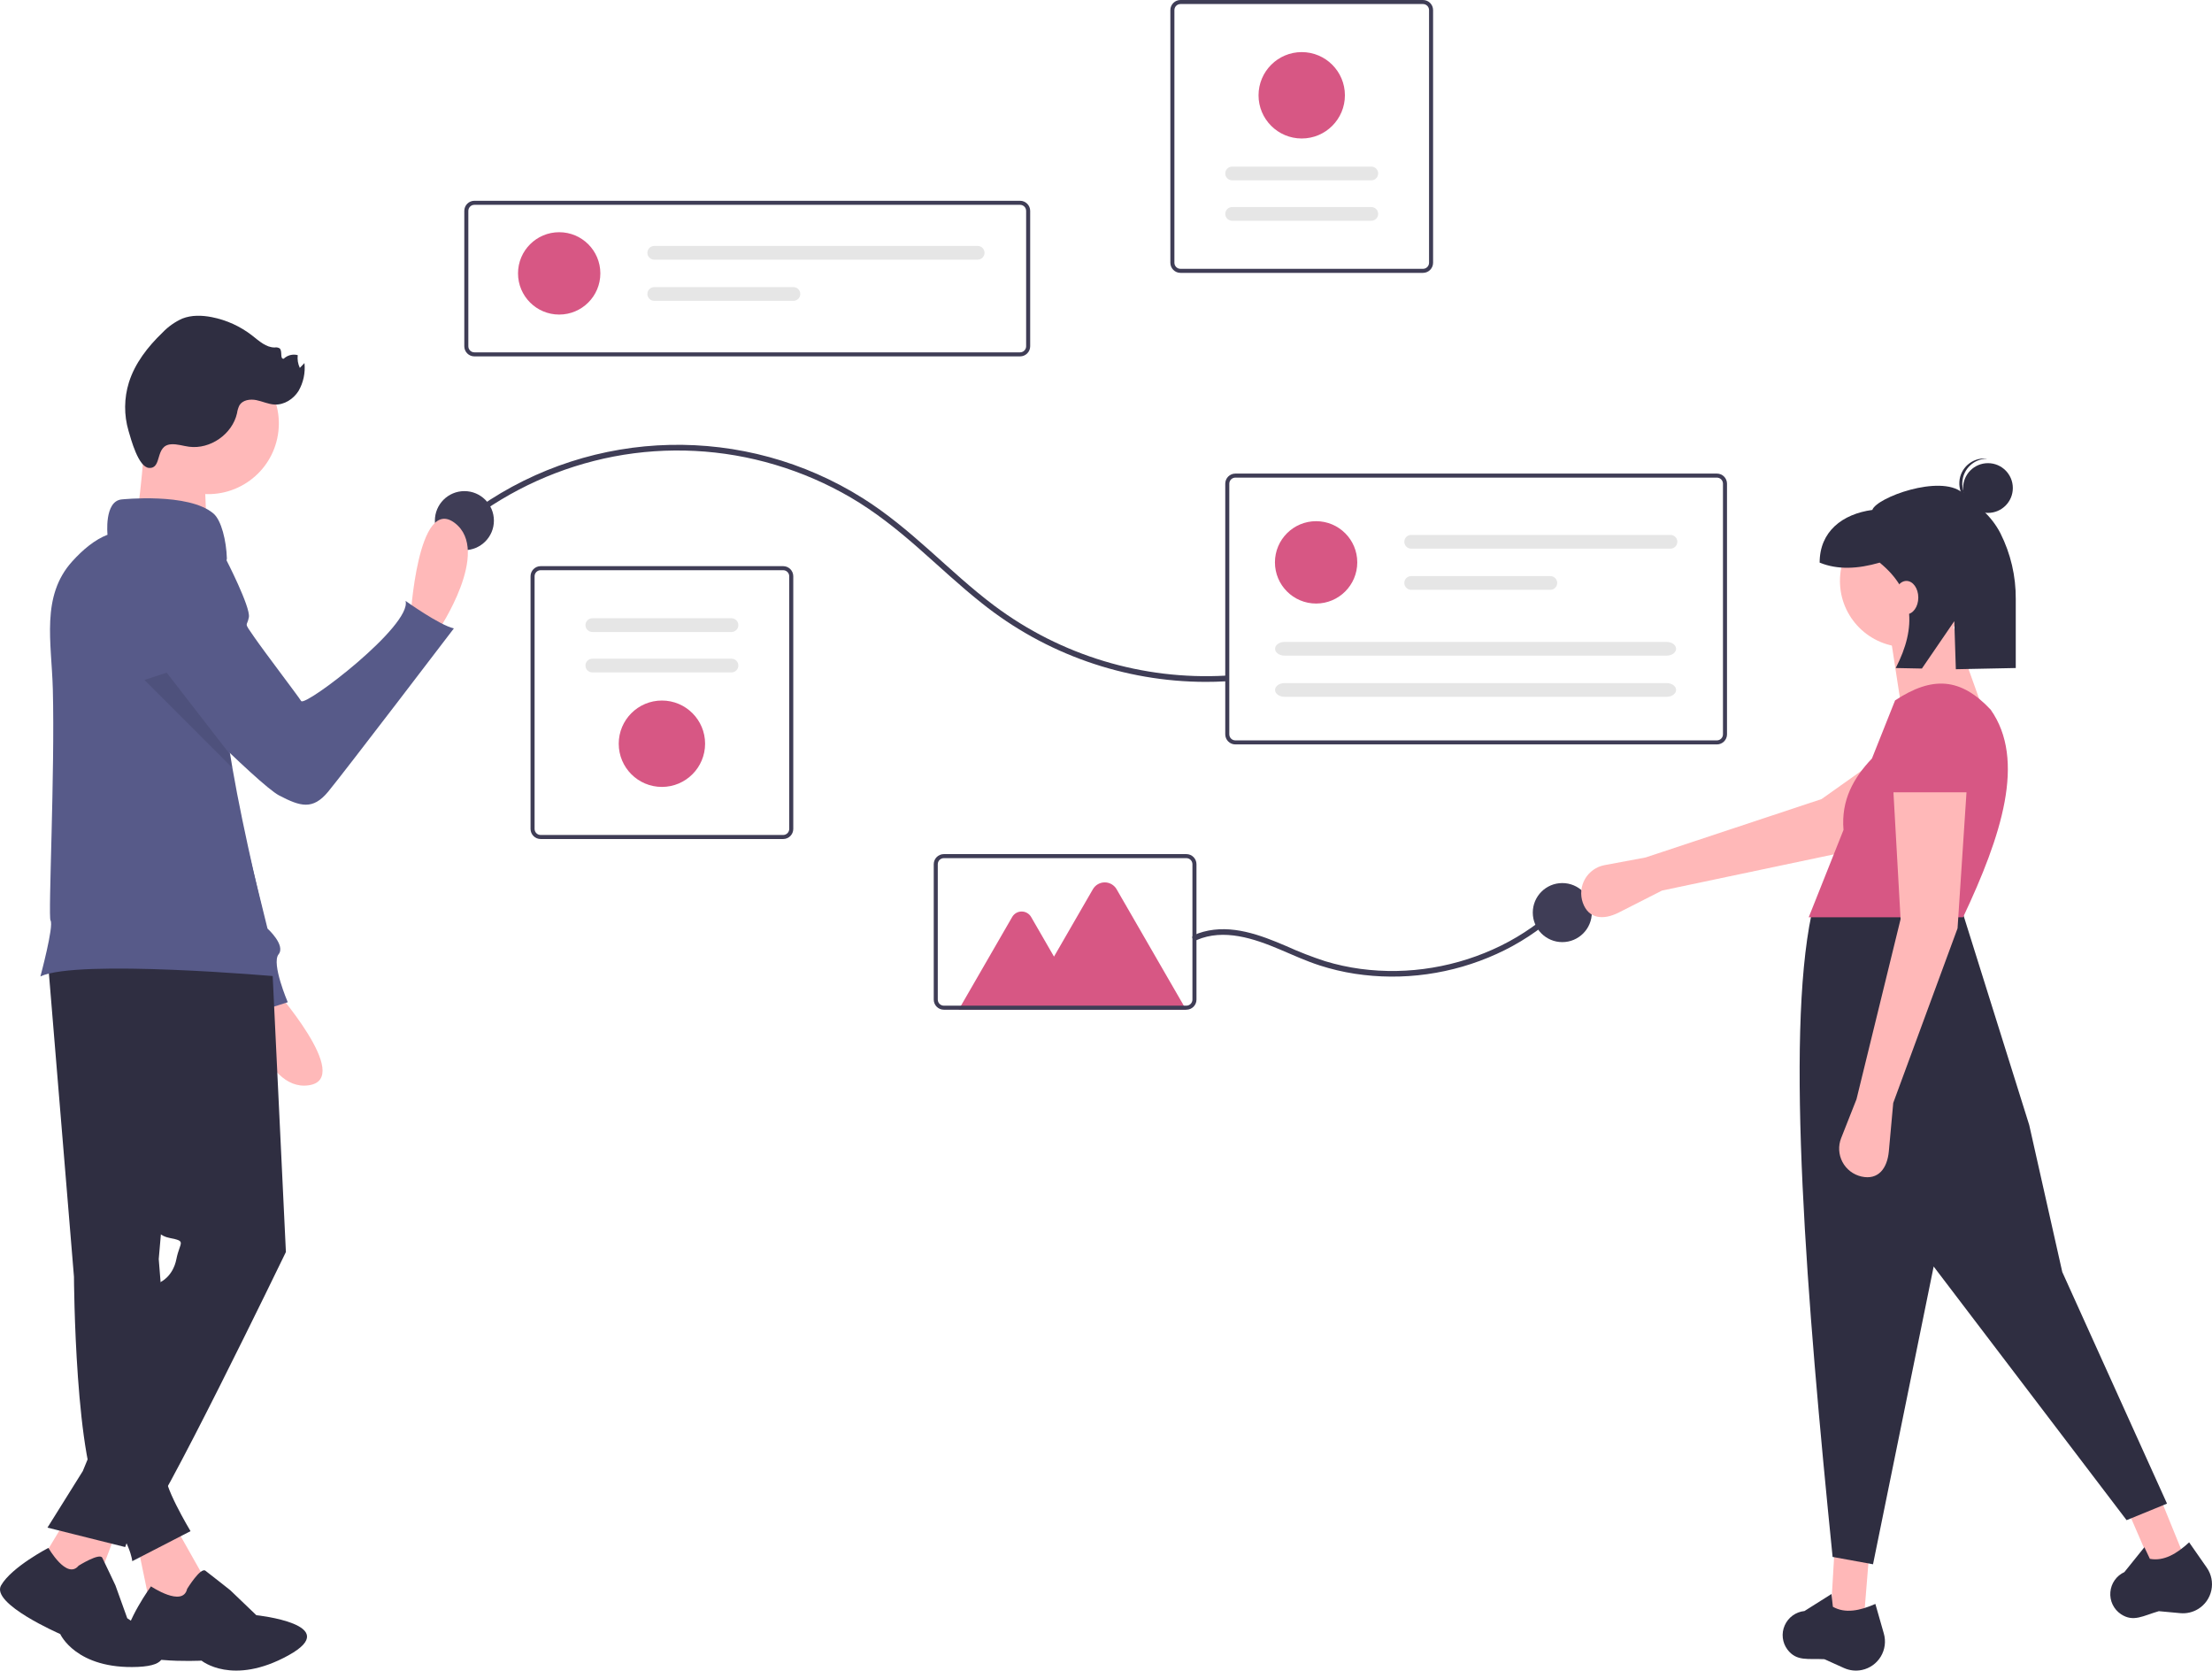
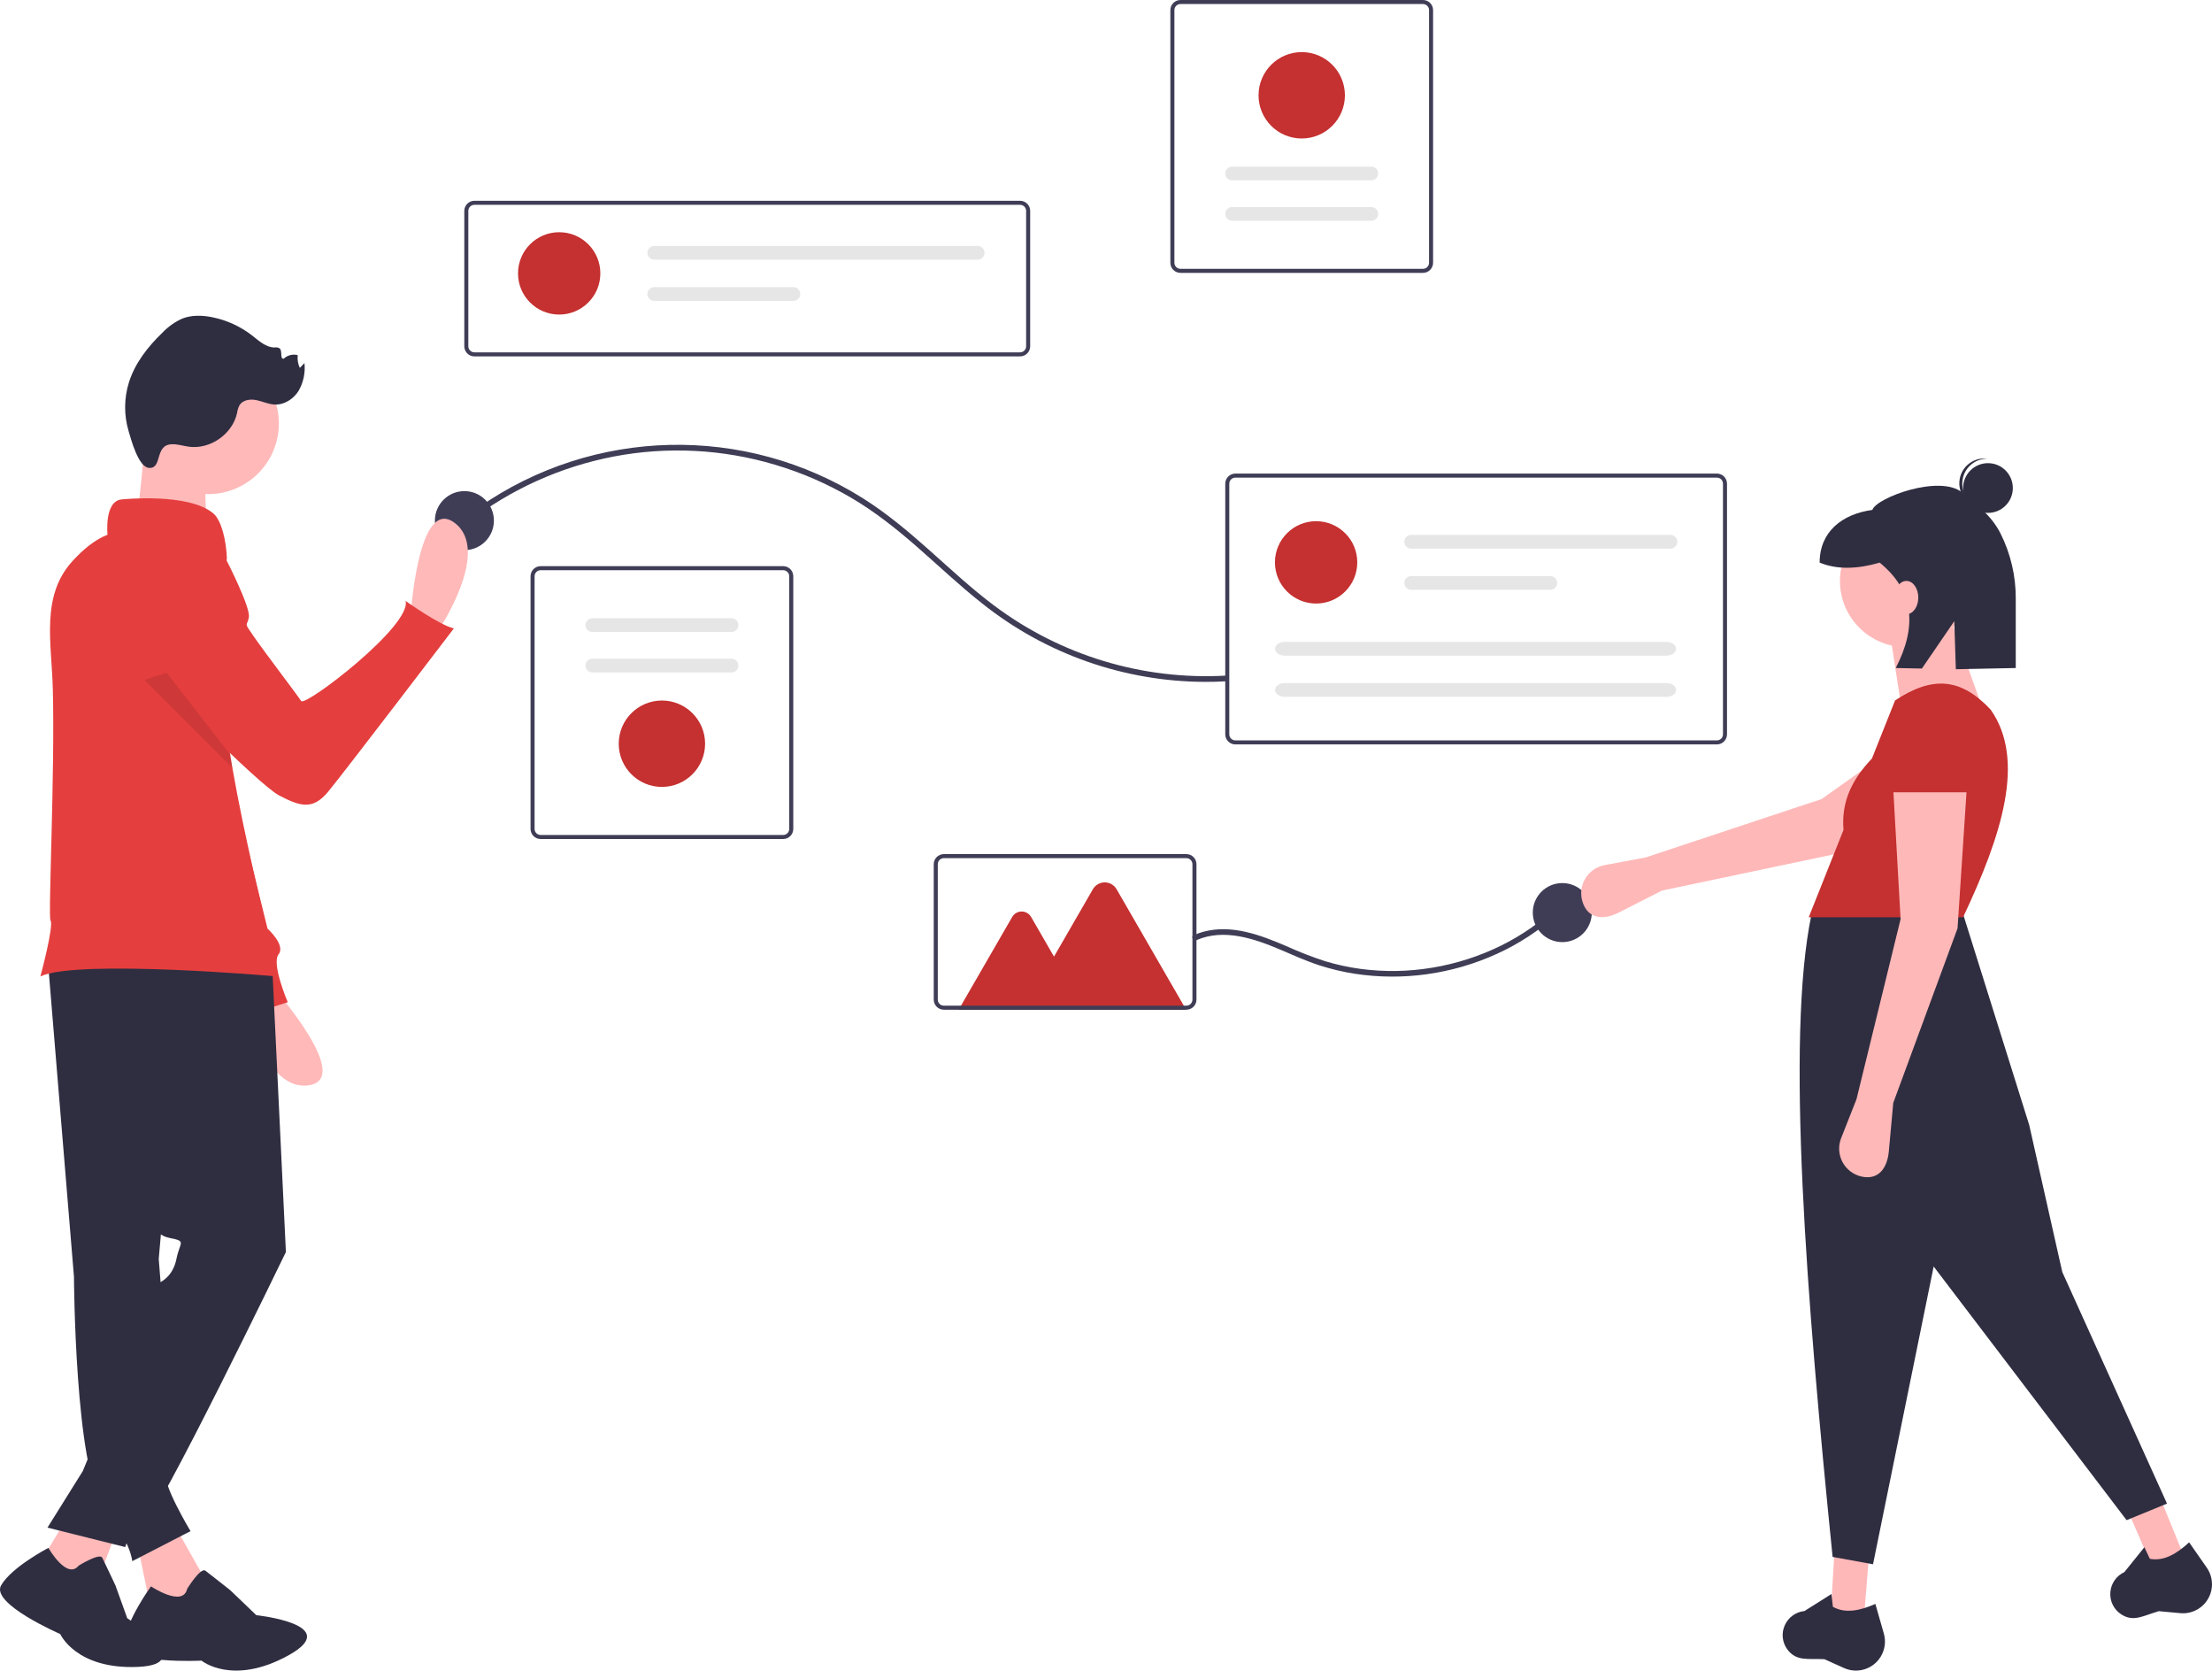
<svg xmlns="http://www.w3.org/2000/svg" id="bab7d7d3-5265-4add-b9d0-a4ec8bbdc3a5" data-name="Layer 1" width="965.825" height="729.214" viewBox="0 0 965.825 729.214">
  <path d="M562.481,240.958H324.224a4.417,4.417,0,0,1-4.412-4.412V177.444a4.417,4.417,0,0,1,4.412-4.412H562.481a4.417,4.417,0,0,1,4.412,4.412v59.101A4.417,4.417,0,0,1,562.481,240.958ZM324.224,174.797a2.65,2.65,0,0,0-2.647,2.647v59.101a2.65,2.65,0,0,0,2.647,2.647H562.481a2.65,2.65,0,0,0,2.647-2.647V177.444a2.65,2.65,0,0,0-2.647-2.647Z" transform="translate(-117.0873 -85.39315)" fill="#3f3d56" />
-   <circle cx="244.157" cy="119.334" r="17.973" fill="#d75784" />
+   <circle cx="244.157" cy="119.334" r="17.973" fill="#c53030" />
  <path d="M402.753,192.745a2.995,2.995,0,0,0,0,5.991H543.968a2.995,2.995,0,0,0,0-5.991Z" transform="translate(-117.0873 -85.39315)" fill="#e6e6e6" />
  <path d="M402.753,210.718a2.995,2.995,0,1,0,0,5.991H463.518a2.995,2.995,0,1,0,0-5.991Z" transform="translate(-117.0873 -85.39315)" fill="#e6e6e6" />
  <path d="M459.044,451.627H353.152a4.417,4.417,0,0,1-4.412-4.412V336.933a4.417,4.417,0,0,1,4.412-4.412H459.044a4.417,4.417,0,0,1,4.412,4.412V447.215A4.417,4.417,0,0,1,459.044,451.627ZM353.152,334.285a2.65,2.65,0,0,0-2.647,2.647V447.215a2.65,2.65,0,0,0,2.647,2.647H459.044a2.65,2.65,0,0,0,2.647-2.647V336.933a2.65,2.65,0,0,0-2.647-2.647Z" transform="translate(-117.0873 -85.39315)" fill="#3f3d56" />
  <path d="M375.715,355.263a2.995,2.995,0,0,0,0,5.991h60.765a2.995,2.995,0,0,0,0-5.991Z" transform="translate(-117.0873 -85.39315)" fill="#e6e6e6" />
  <path d="M375.715,372.911a2.995,2.995,0,1,0,0,5.991h60.765a2.995,2.995,0,1,0,0-5.991Z" transform="translate(-117.0873 -85.39315)" fill="#e6e6e6" />
-   <path d="M406.098,428.885A18.855,18.855,0,1,1,424.953,410.03,18.876,18.876,0,0,1,406.098,428.885Z" transform="translate(-117.0873 -85.39315)" fill="#d75784" />
+   <path d="M406.098,428.885A18.855,18.855,0,1,1,424.953,410.03,18.876,18.876,0,0,1,406.098,428.885Z" transform="translate(-117.0873 -85.39315)" fill="#c53030" />
  <path d="M632.513,85.393H738.405a4.417,4.417,0,0,1,4.412,4.412V200.088a4.417,4.417,0,0,1-4.412,4.412H632.513a4.417,4.417,0,0,1-4.412-4.412V89.805A4.417,4.417,0,0,1,632.513,85.393ZM738.405,202.735a2.65,2.65,0,0,0,2.647-2.647V89.805a2.65,2.65,0,0,0-2.647-2.647H632.513a2.65,2.65,0,0,0-2.647,2.647V200.088a2.65,2.65,0,0,0,2.647,2.647Z" transform="translate(-117.0873 -85.39315)" fill="#3f3d56" />
  <path d="M715.842,181.758a2.995,2.995,0,1,0,0-5.991H655.077a2.995,2.995,0,1,0,0,5.991Z" transform="translate(-117.0873 -85.39315)" fill="#e6e6e6" />
  <path d="M715.842,164.109a2.995,2.995,0,1,0,0-5.991H655.077a2.995,2.995,0,1,0,0,5.991Z" transform="translate(-117.0873 -85.39315)" fill="#e6e6e6" />
-   <path d="M685.459,108.135a18.855,18.855,0,1,1-18.855,18.855A18.876,18.876,0,0,1,685.459,108.135Z" transform="translate(-117.0873 -85.39315)" fill="#d75784" />
+   <path d="M685.459,108.135a18.855,18.855,0,1,1-18.855,18.855A18.876,18.876,0,0,1,685.459,108.135Z" transform="translate(-117.0873 -85.39315)" fill="#c53030" />
  <path d="M321.172,313.551a150.953,150.953,0,0,1,63.905-28.889,148.77,148.77,0,0,1,70.528,3.624,150.459,150.459,0,0,1,32.912,14.261c10.559,6.173,20.1,13.771,29.28,21.816,9.299,8.15,18.293,16.663,28.001,24.336a156.871,156.871,0,0,0,97.604,34.335q4.397.007,8.787-.242c1.587-.087,1.597-2.567,0-2.48a154.343,154.343,0,0,1-100.896-30.488c-10.062-7.524-19.249-16.126-28.628-24.463-9.093-8.082-18.43-15.944-28.746-22.437a151.858,151.858,0,0,0-167.662,3.822c-2.328,1.619-4.602,3.31-6.839,5.052-1.258.979.508,2.722,1.753,1.753Z" transform="translate(-117.0873 -85.39315)" fill="#3f3d56" />
  <circle cx="202.769" cy="227.257" r="12.886" fill="#3f3d56" />
  <circle cx="682.146" cy="398.345" r="12.886" fill="#3f3d56" />
  <path d="M866.739,410.334H656.482a4.417,4.417,0,0,1-4.412-4.412v-109.4A4.417,4.417,0,0,1,656.482,292.11h210.257a4.417,4.417,0,0,1,4.412,4.412v109.4A4.417,4.417,0,0,1,866.739,410.334ZM656.482,293.875a2.65,2.65,0,0,0-2.647,2.647v109.4a2.65,2.65,0,0,0,2.647,2.647h210.257a2.65,2.65,0,0,0,2.647-2.647v-109.4a2.65,2.65,0,0,0-2.647-2.647Z" transform="translate(-117.0873 -85.39315)" fill="#3f3d56" />
-   <circle cx="574.65" cy="245.471" r="17.973" fill="#d75784" />
+   <circle cx="574.65" cy="245.471" r="17.973" fill="#c53030" />
  <path d="M733.246,318.883a2.995,2.995,0,1,0,0,5.991H846.461a2.995,2.995,0,1,0,0-5.991Z" transform="translate(-117.0873 -85.39315)" fill="#e6e6e6" />
  <path d="M733.246,336.856a2.995,2.995,0,1,0,0,5.991h60.765a2.995,2.995,0,1,0,0-5.991Z" transform="translate(-117.0873 -85.39315)" fill="#e6e6e6" />
  <path d="M677.952,365.589c-2.279,0-4.133,1.344-4.133,2.995s1.854,2.995,4.133,2.995H844.785c2.279,0,4.133-1.344,4.133-2.995s-1.854-2.995-4.133-2.995Z" transform="translate(-117.0873 -85.39315)" fill="#e6e6e6" />
  <path d="M677.952,383.562c-2.279,0-4.133,1.344-4.133,2.995s1.854,2.995,4.133,2.995H844.785c2.279,0,4.133-1.344,4.133-2.995s-1.854-2.995-4.133-2.995Z" transform="translate(-117.0873 -85.39315)" fill="#e6e6e6" />
  <path d="M639.58,495.734c11.862-5.146,25.105-.66,36.286,4.083,5.758,2.443,11.455,5.05,17.414,6.979a99.26,99.26,0,0,0,15.353,3.638,108.498,108.498,0,0,0,31.539.193,110.124,110.124,0,0,0,30.437-8.85,102.921,102.921,0,0,0,26.342-17.223q1.497-1.352,2.936-2.767c1.142-1.119-.612-2.871-1.753-1.753a99.998,99.998,0,0,1-25.698,18.141,107.649,107.649,0,0,1-29.857,9.592,105.438,105.438,0,0,1-31.462.543,99.05,99.05,0,0,1-15.405-3.349,162.963,162.963,0,0,1-17.002-6.603c-11.285-4.846-23.823-9.592-36.223-6.25a30.212,30.212,0,0,0-4.16,1.485c-1.46.633-.199,2.77,1.251,2.141Z" transform="translate(-117.0873 -85.39315)" fill="#3f3d56" />
-   <path d="M634.998,526.146H535.661l23.377-40.491a4.774,4.774,0,0,1,8.268,0l9.986,17.297L594.274,473.541a5.977,5.977,0,0,1,10.352,0Z" transform="translate(-117.0873 -85.39315)" fill="#d75784" />
+   <path d="M634.998,526.146H535.661l23.377-40.491a4.774,4.774,0,0,1,8.268,0l9.986,17.297L594.274,473.541a5.977,5.977,0,0,1,10.352,0Z" transform="translate(-117.0873 -85.39315)" fill="#c53030" />
  <path d="M635.091,526.135H529.199a4.417,4.417,0,0,1-4.412-4.412V462.621a4.417,4.417,0,0,1,4.412-4.412H635.091a4.417,4.417,0,0,1,4.412,4.412v59.101A4.417,4.417,0,0,1,635.091,526.135ZM529.199,459.974a2.65,2.65,0,0,0-2.647,2.647v59.101a2.65,2.65,0,0,0,2.647,2.647H635.091a2.65,2.65,0,0,0,2.647-2.647V462.621a2.65,2.65,0,0,0-2.647-2.647Z" transform="translate(-117.0873 -85.39315)" fill="#3f3d56" />
  <path d="M842.785,474.12l-18.875,9.585c-6.737,3.421-13.239,2.836-15.728-4.297v0A12.481,12.481,0,0,1,817.675,463.025l17.939-3.349,76.829-25.49,46.54-33.001,17.061,27.181L922.268,457.384Z" transform="translate(-117.0873 -85.39315)" fill="#ffb8b8" />
  <polygon points="813.808 706.872 799.366 704.465 800.971 677.187 816.215 677.187 813.808 706.872" fill="#ffb8b8" />
  <polygon points="953.968 680.229 939.992 684.589 929.131 659.516 942.738 652.646 953.968 680.229" fill="#ffb8b8" />
  <path d="M1063.272,741.721l-17.65,7.221L961.382,638.225,934.906,768.196l-17.65-3.209C905.934,652.935,896.701,538.643,908.03,484.587l65.386-2.808,29.685,94.67,14.441,64.183Z" transform="translate(-117.0873 -85.39315)" fill="#2f2e41" />
  <path d="M930.1,814.326h0a12.672,12.672,0,0,1-7.855-.835l-8.579-3.86c-7.193-.369-12.091,1.063-16.096-4.163a10.496,10.496,0,0,1-1.225-10.582h0a10.569,10.569,0,0,1,8.631-6.28l11.783-7.425.618,5.566c5.385,3.051,11.779,1.733,18.554-1.237l3.698,12.944A12.672,12.672,0,0,1,930.1,814.326Z" transform="translate(-117.0873 -85.39315)" fill="#2f2e41" />
  <path d="M1076.774,787.774h0a12.672,12.672,0,0,1-7.701,1.761l-9.367-.865c-6.923,1.987-11.091,4.932-16.576,1.29a10.496,10.496,0,0,1-4.595-9.61h0a10.569,10.569,0,0,1,6.124-8.743l8.733-10.849,2.392,5.064c6.084,1.137,11.704-2.186,17.147-7.195l7.701,11.041A12.672,12.672,0,0,1,1076.774,787.774Z" transform="translate(-117.0873 -85.39315)" fill="#2f2e41" />
  <circle cx="832.26" cy="253.579" r="28.882" fill="#ffb8b8" />
  <polygon points="867.561 314.553 829.853 306.53 825.04 275.241 851.515 269.625 867.561 314.553" fill="#ffb8b8" />
-   <path d="M974.218,485.791H906.826L922.017,447.653c-1.104-13.123,4.458-22.775,12.418-31.178l10.099-25.355c16.317-10.739,28.619-9.937,41.719,4.011C1001.784,417.123,991.034,450.18,974.218,485.791Z" transform="translate(-117.0873 -85.39315)" fill="#d75784" />
+   <path d="M974.218,485.791H906.826L922.017,447.653c-1.104-13.123,4.458-22.775,12.418-31.178l10.099-25.355c16.317-10.739,28.619-9.937,41.719,4.011C1001.784,417.123,991.034,450.18,974.218,485.791Z" transform="translate(-117.0873 -85.39315)" fill="#c53030" />
  <path d="M943.732,566.822l-1.917,21.082c-.684,7.525-4.636,12.721-12.001,11.037h0a12.481,12.481,0,0,1-8.828-16.75l6.7-16.974L946.941,486.593l-3.209-56.962h32.092l-4.011,60.974Z" transform="translate(-117.0873 -85.39315)" fill="#ffb8b8" />
-   <path d="M978.23,431.235H941.325l2.587-24.075a16.701,16.701,0,0,1,15.853-15.999h0a16.701,16.701,0,0,1,17.522,16.026Z" transform="translate(-117.0873 -85.39315)" fill="#d75784" />
+   <path d="M978.23,431.235H941.325l2.587-24.075a16.701,16.701,0,0,1,15.853-15.999h0a16.701,16.701,0,0,1,17.522,16.026Z" transform="translate(-117.0873 -85.39315)" fill="#c53030" />
  <circle cx="868.006" cy="213.025" r="10.856" fill="#2f2e41" />
  <path d="M973.907,295.761a10.848,10.848,0,0,1,10.851-10.147c-.224-.028-.446-.063-.675-.078a10.856,10.856,0,0,0-1.393,21.667c.229.015.453.009.679.009A10.848,10.848,0,0,1,973.907,295.761Z" transform="translate(-117.0873 -85.39315)" fill="#2f2e41" />
  <path d="M973.846,300.396c-9.682-8.032-37.452,2.176-39.244,7.576-13.093,1.784-23.005,9.423-23.005,23.005v0c7.784,3.189,16.637,2.796,26.207,0,15.255,12.432,16.301,28.06,7.023,46.011l11.414.228,14.148-20.678.677,20.974,26.163-.525V346.932a62.841,62.841,0,0,0-6.71-28.79C986.441,310.221,980.114,305.596,973.846,300.396Z" transform="translate(-117.0873 -85.39315)" fill="#2f2e41" />
  <ellipse cx="832.396" cy="260.84" rx="5.191" ry="7.268" fill="#ffb8b8" />
  <path d="M296.282,355.456s3.125-54.09,19.348-41.8-7.085,46.816-7.085,46.816Z" transform="translate(-117.0873 -85.39315)" fill="#ffb9b9" />
  <path d="M235.923,515.9s36.038,40.457,15.875,43.238-28.094-38.114-28.094-38.114Z" transform="translate(-117.0873 -85.39315)" fill="#ffb9b9" />
-   <path d="M188.897,324.395h0A23.734,23.734,0,0,1,206.36,344.045l11.463,81.591,16.07,65.084s8.035,7.232,4.821,11.249,4.018,20.891,4.018,20.891l-20.088,6.428s-2.411-16.874-6.428-17.677c-3.531-.706-43.055-106.289-52.581-131.867-1.314-3.527-2.057-5.533-2.057-5.533S163.185,320.378,188.897,324.395Z" transform="translate(-117.0873 -85.39315)" fill="#575a89" />
+   <path d="M188.897,324.395h0A23.734,23.734,0,0,1,206.36,344.045l11.463,81.591,16.07,65.084s8.035,7.232,4.821,11.249,4.018,20.891,4.018,20.891l-20.088,6.428s-2.411-16.874-6.428-17.677c-3.531-.706-43.055-106.289-52.581-131.867-1.314-3.527-2.057-5.533-2.057-5.533S163.185,320.378,188.897,324.395Z" transform="translate(-117.0873 -85.39315)" fill="#e53e3e" />
  <path d="M192.566,749.885l12.338,21.865c9.555,20.4,1.064,24.105-22.363,13.993l-5.34-25.818Z" transform="translate(-117.0873 -85.39315)" fill="#ffb9b9" />
  <path d="M198.792,778.945s5.857-9.536,7.976-7.94,10.856,8.513,10.856,8.513L229.005,790.419s38.453,4.065,14.019,17.539-37.937,2.302-37.937,2.302-34.222,1.78-33.67-7.768,11.589-24.654,11.589-24.654S196.916,787.164,198.792,778.945Z" transform="translate(-117.0873 -85.39315)" fill="#2f2e41" />
  <path d="M137.815,502.732,149.382,642.695s.386,83.67,12.724,99.864S174.83,766.85,174.83,766.85l25.448-13.11s-13.11-21.844-10.41-25.188a18.638,18.638,0,0,0,3.47-7.2l-6.94-86.369,13.11-150.374Z" transform="translate(-117.0873 -85.39315)" fill="#2f2e41" />
  <path d="M155.551,766.85" transform="translate(-117.0873 -85.39315)" fill="none" stroke="#3f3d56" stroke-miterlimit="10" />
  <polygon points="52.344 664.492 41.548 693.024 17.064 682.788 29.981 661.407 52.344 664.492" fill="#ffb9b9" />
  <path d="M151.421,768.807s9.183-5.739,10.331-3.444,5.739,12.052,5.739,12.052l5.165,14.348s31.566,20.087,4.591,21.235-33.861-14.348-33.861-14.348S112.968,785.451,117.559,777.416s20.661-16.368,20.661-16.368S146.255,775.12,151.421,768.807Z" transform="translate(-117.0873 -85.39315)" fill="#2f2e41" />
  <path d="M235.751,503.117l6.169,128.782s-56.294,116.443-62.463,119.528a15.488,15.488,0,0,0-7.711,9.254l-33.931-8.483,15.423-24.677,33.931-82.513s5.398-2.313,6.94-10.025,4.627-7.711-3.085-9.254-7.711-9.254-7.711-9.254L157.865,499.262Z" transform="translate(-117.0873 -85.39315)" fill="#2f2e41" />
  <circle cx="207.989" cy="270.231" r="30.846" transform="translate(-209.1556 346.8549) rotate(-80.78252)" fill="#ffb9b9" />
  <path d="M180.613,272.159s-2.313,39.329-5.398,43.184,32.388,3.085,32.388,3.085-2.313-33.159,0-36.244S180.613,272.159,180.613,272.159Z" transform="translate(-117.0873 -85.39315)" fill="#ffb9b9" />
-   <path d="M238.061,511.601s-87.14-7.71-103.33,0c0,0,5.96-22.11,4.42-24.42-1.12-1.69,1.97-64.67,1-101-.55-20.5-5.28-40.52,8.47-55.74,4.68-5.17,9.9-9.51,15.41-11.63,0,0-1.54-14.65,6.17-15.42,0,0,29.31-3.09,40.1,6.17,3.45,2.94,5.62,11.9,5.85,19.62-5.34,26.26-3.45,55.4,1.45,85.63.3,1.92.63,3.85.96,5.78C223.761,450.571,231.621,481.481,238.061,511.601Z" transform="translate(-117.0873 -85.39315)" fill="#575a89" />
+   <path d="M238.061,511.601s-87.14-7.71-103.33,0c0,0,5.96-22.11,4.42-24.42-1.12-1.69,1.97-64.67,1-101-.55-20.5-5.28-40.52,8.47-55.74,4.68-5.17,9.9-9.51,15.41-11.63,0,0-1.54-14.65,6.17-15.42,0,0,29.31-3.09,40.1,6.17,3.45,2.94,5.62,11.9,5.85,19.62-5.34,26.26-3.45,55.4,1.45,85.63.3,1.92.63,3.85.96,5.78C223.761,450.571,231.621,481.481,238.061,511.601Z" transform="translate(-117.0873 -85.39315)" fill="#e53e3e" />
  <path d="M191.875,279.32c2.609-.156,5.156.726,7.746,1.07,9.268,1.23,18.91-5.495,20.956-14.618a11.216,11.216,0,0,1,1.072-3.492c1.426-2.329,4.675-2.773,7.353-2.237s5.216,1.789,7.944,1.932c4.211.221,8.254-2.371,10.498-5.941a20.148,20.148,0,0,0,2.577-12.169l-2.019,2.119a10.254,10.254,0,0,1-.914-5.573,6.467,6.467,0,0,0-6.125,1.567c-1.78.189-.437-3.302-1.759-4.508a3.059,3.059,0,0,0-2.152-.403c-3.787.037-6.85-2.86-9.834-5.192a41.789,41.789,0,0,0-17.65-8.051c-4.276-.834-8.823-.968-12.878.624a27.51,27.51,0,0,0-8.697,6.169c-6.349,6.105-11.971,13.278-14.612,21.68a36.497,36.497,0,0,0-.175,21.163c1.064,3.592,4.272,15.894,8.967,16.18C188.073,290.001,184.531,279.758,191.875,279.32Z" transform="translate(-117.0873 -85.39315)" fill="#2f2e41" />
-   <path d="M204.643,328.181l11.051,1.184s10.848,21.046,10.06,25.436-2.503,1.725,2.379,8.748,18.738,25.178,20.453,27.843,48.489-33.022,45.581-43.714c0,0,14.772,10.598,21.101,12.008,0,0-48.203,63.218-54.921,71.308s-12.123,6.429-21.355,1.632-55.933-52.644-55.933-52.644Z" transform="translate(-117.0873 -85.39315)" fill="#575a89" />
+   <path d="M204.643,328.181l11.051,1.184s10.848,21.046,10.06,25.436-2.503,1.725,2.379,8.748,18.738,25.178,20.453,27.843,48.489-33.022,45.581-43.714c0,0,14.772,10.598,21.101,12.008,0,0-48.203,63.218-54.921,71.308s-12.123,6.429-21.355,1.632-55.933-52.644-55.933-52.644Z" transform="translate(-117.0873 -85.39315)" fill="#e53e3e" />
  <path d="M218.561,420.591l-38.41-38.41,9.72-3.17,27.73,35.8C217.901,416.731,218.231,418.661,218.561,420.591Z" transform="translate(-117.0873 -85.39315)" opacity="0.1" style="isolation:isolate" />
</svg>
